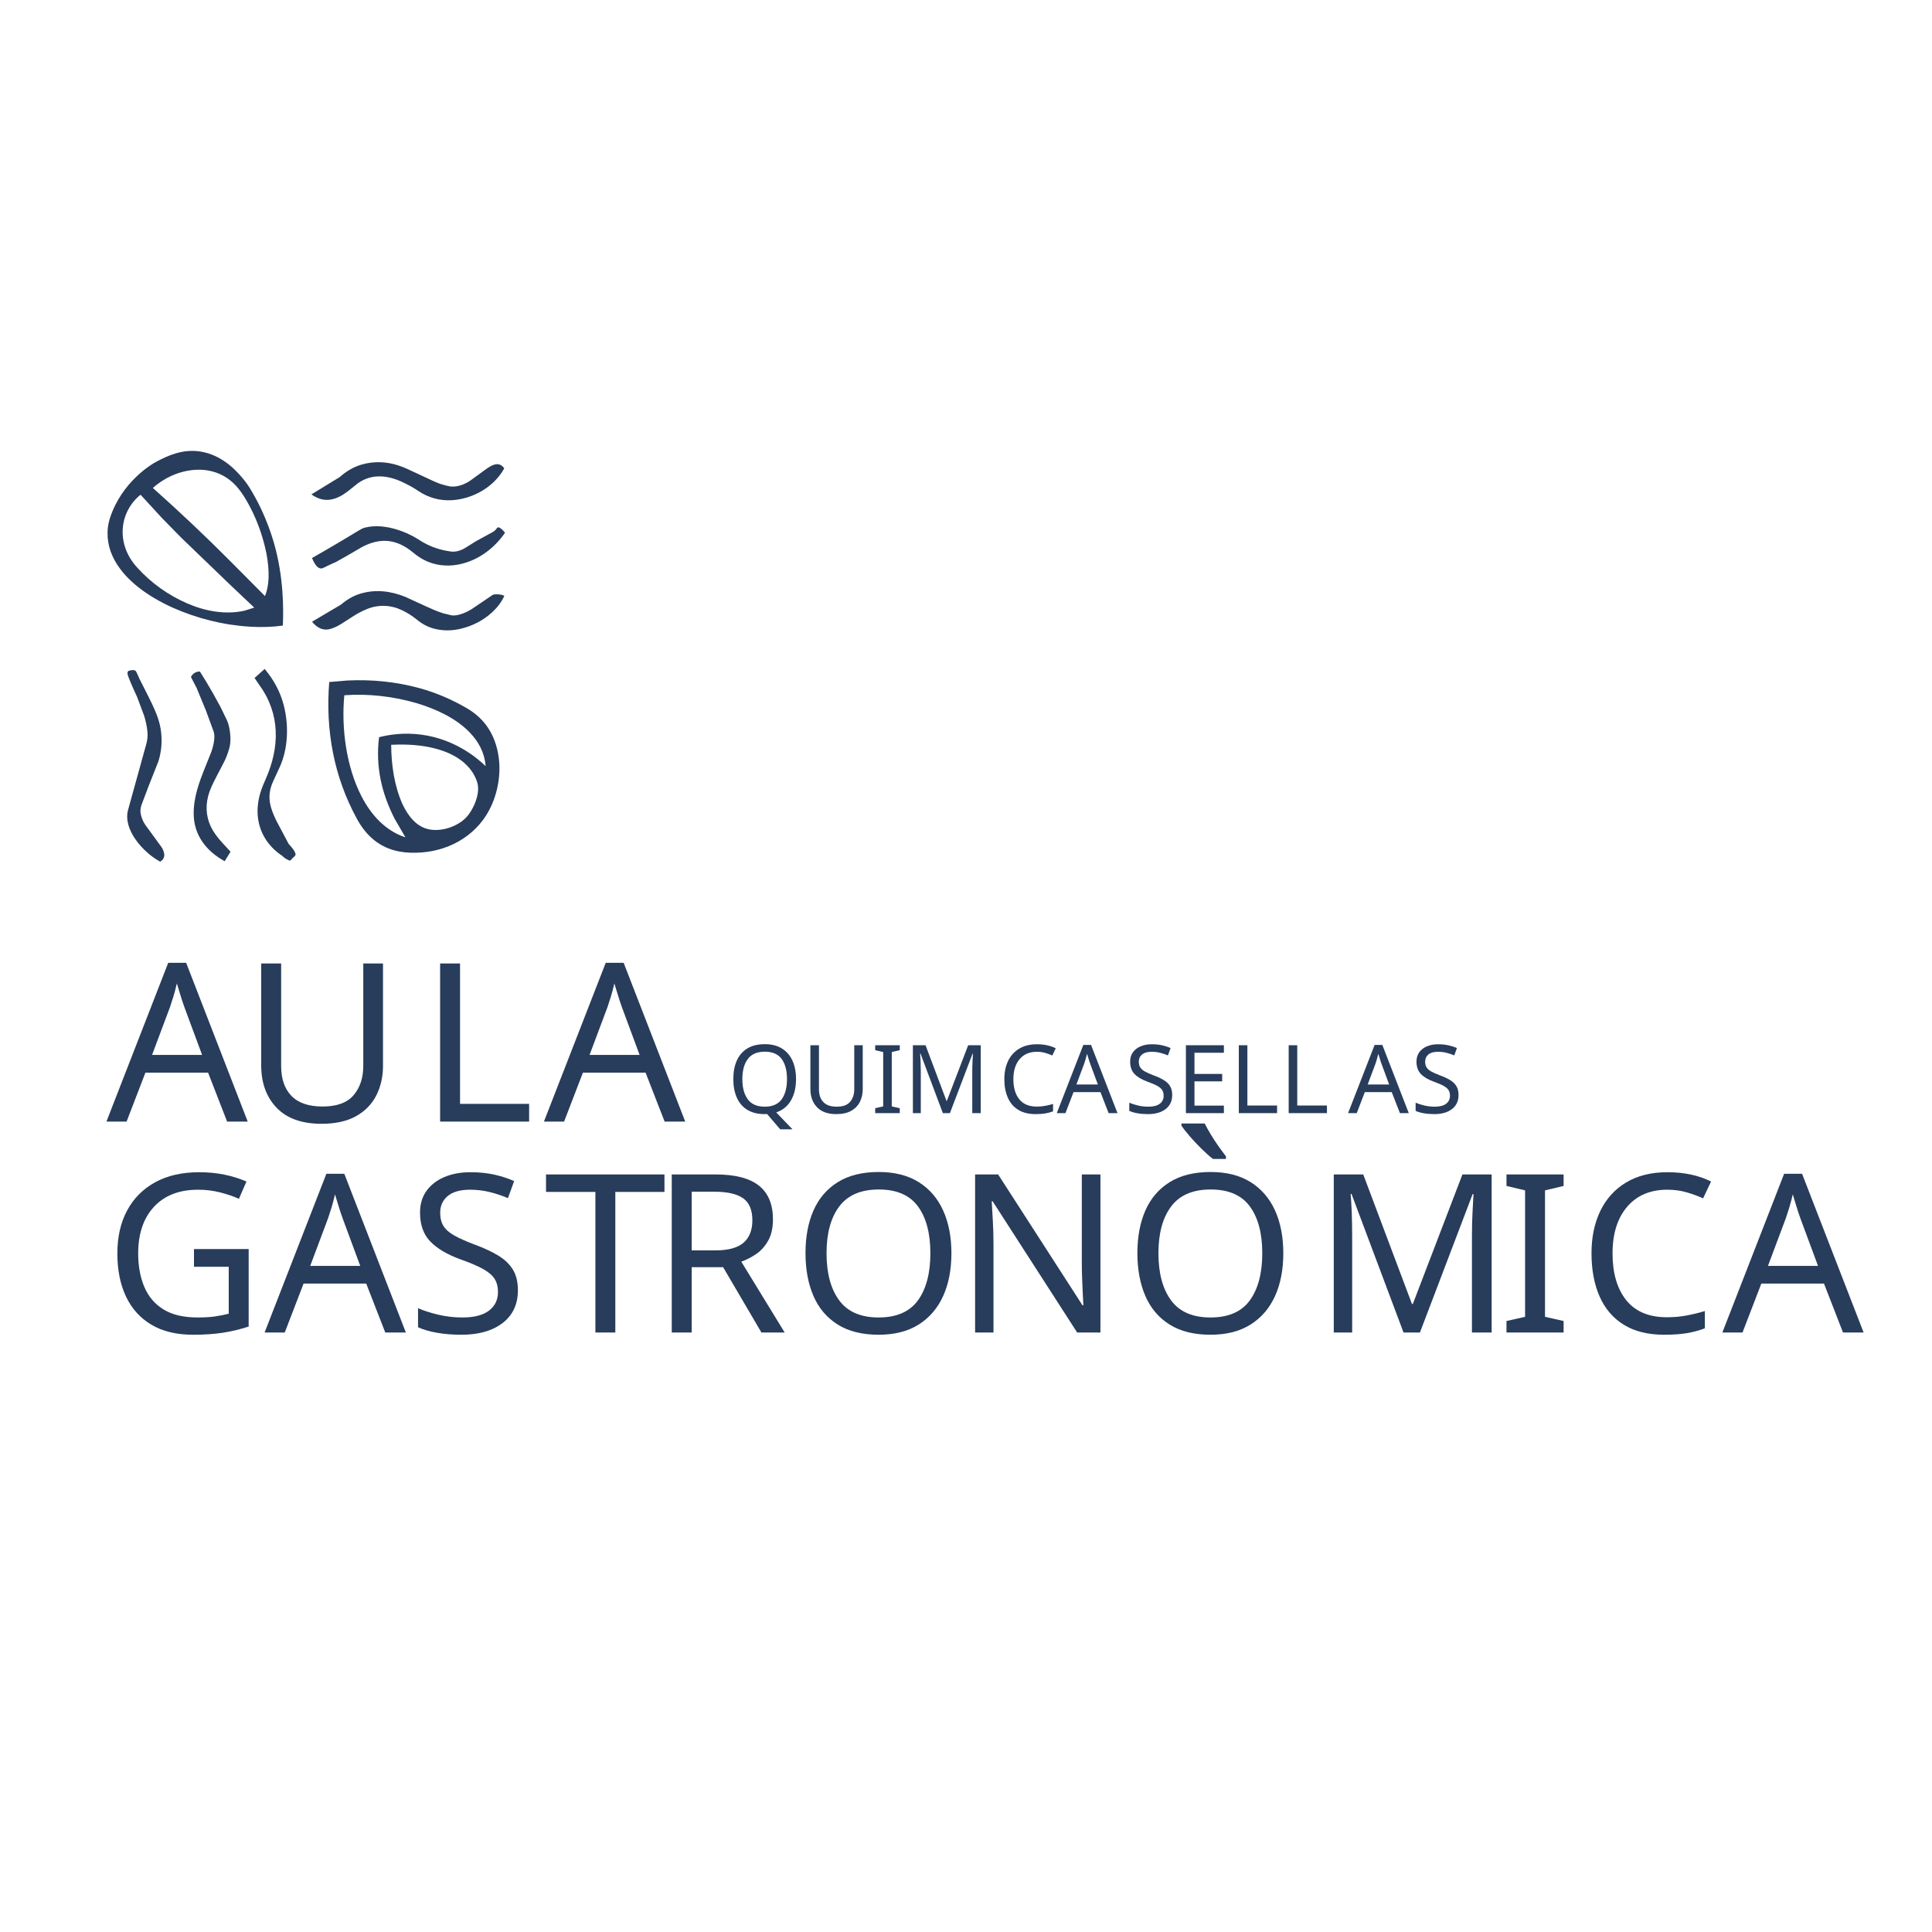
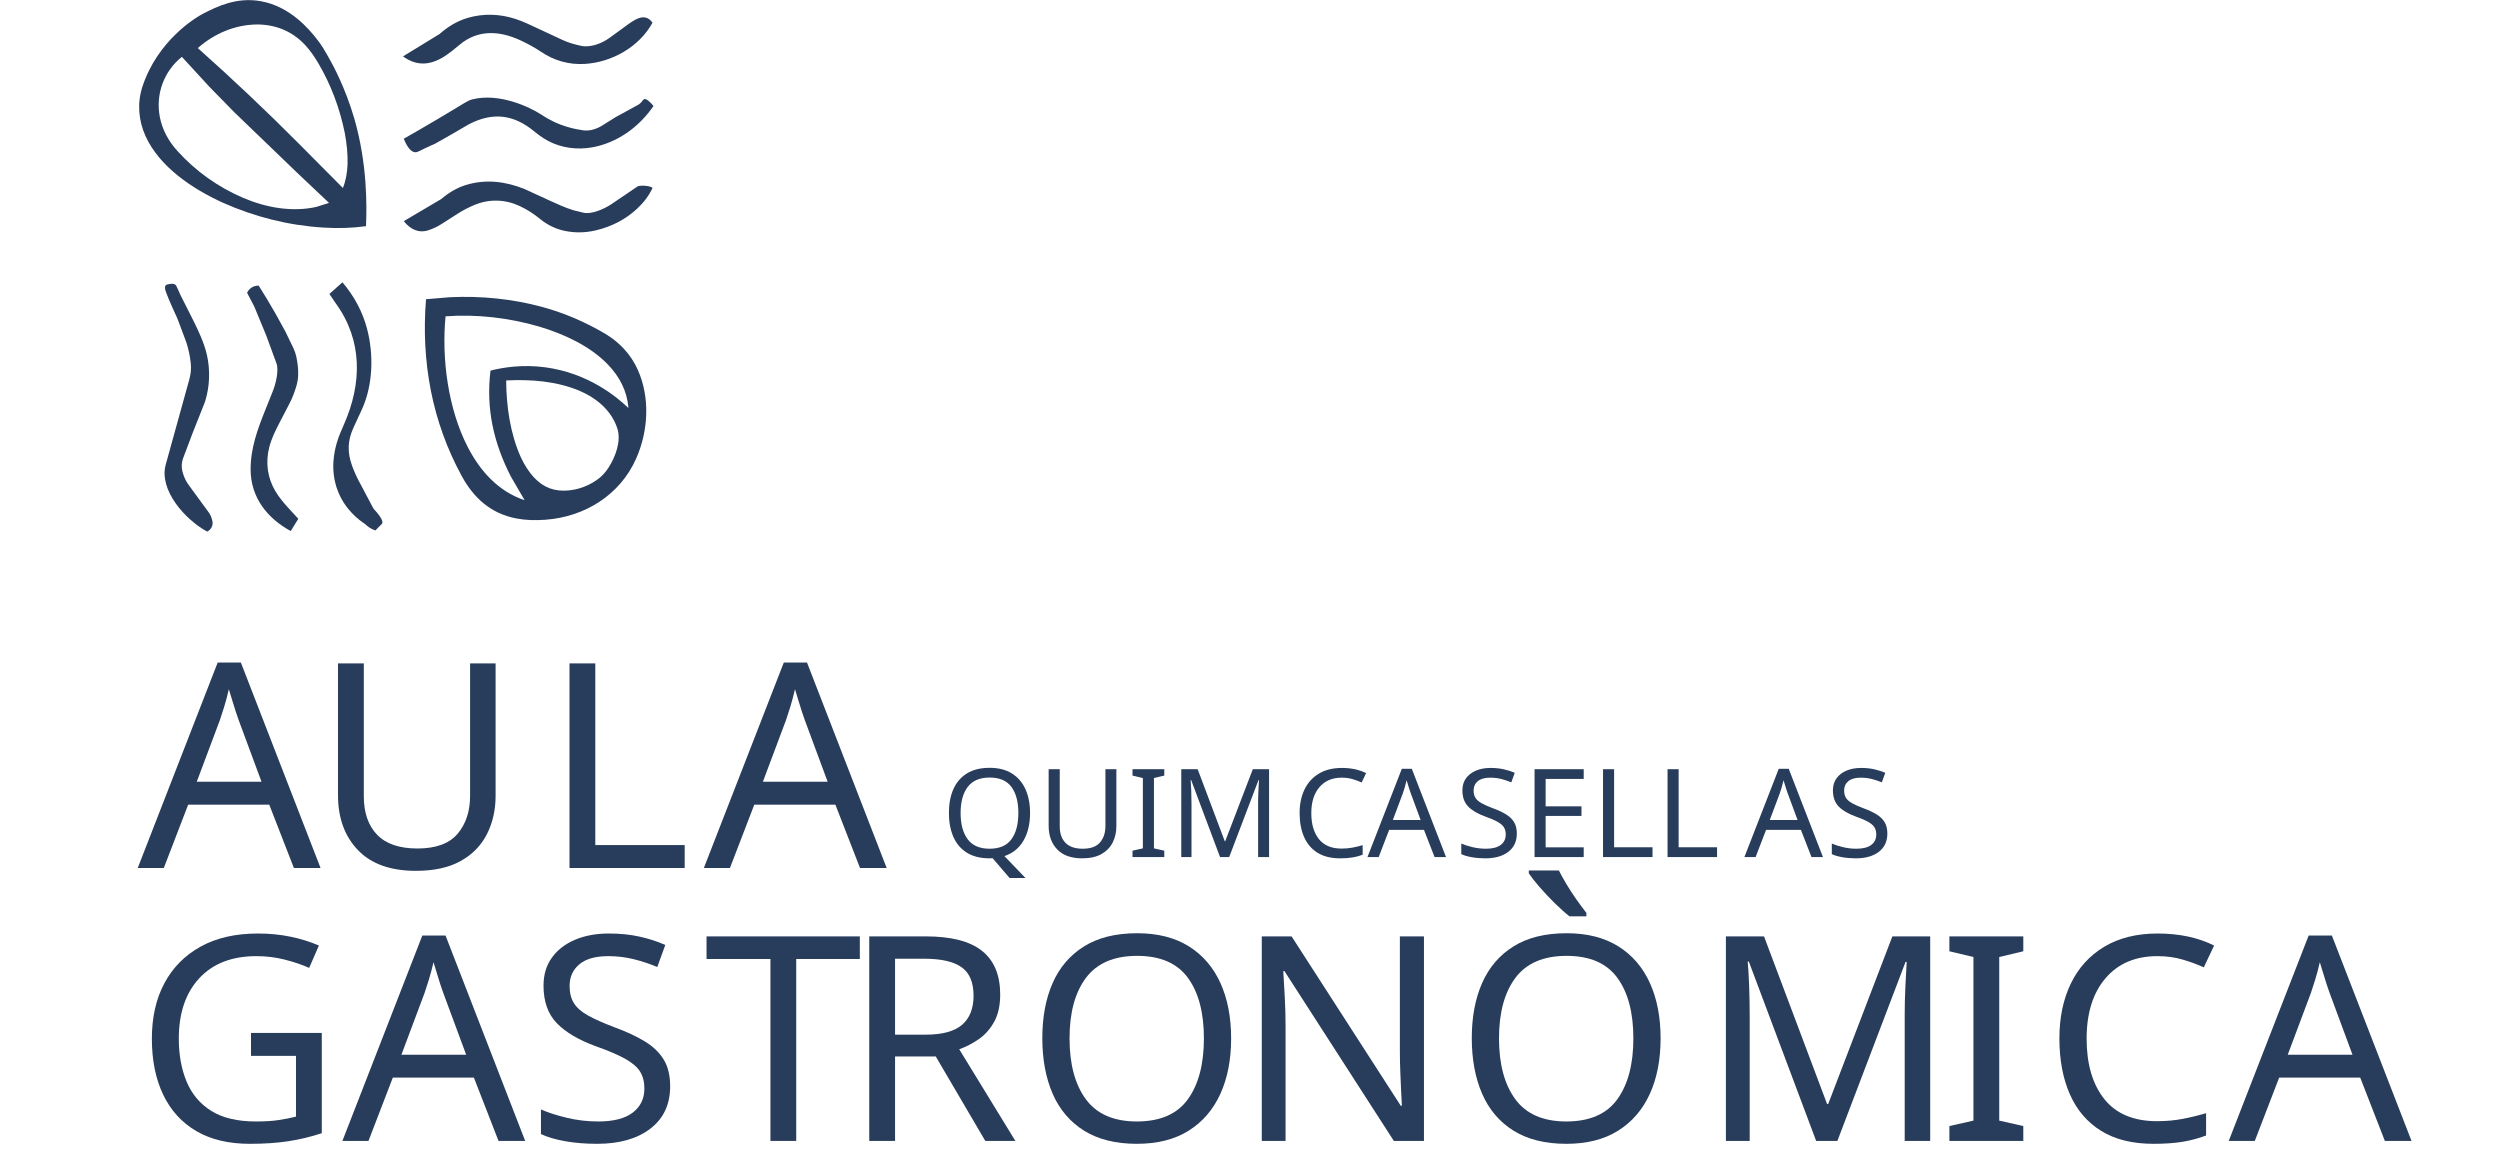
- <svg xmlns="http://www.w3.org/2000/svg" id="Capa_1" data-name="Capa 1" viewBox="0 0 3000 3000">
+ <svg xmlns="http://www.w3.org/2000/svg" id="Capa_1" data-name="Capa 1" viewBox="0 700 3000 1400">
  <defs>
    <style>
      .cls-1 {
        font-family: SenlotSerif-NorLig, 'Senlot Serif';
        font-size: 343.81px;
      }

      .cls-1, .cls-2, .cls-3 {
        fill: #283c5b;
      }

      .cls-2 {
        font-family: RalewayRoman-Medium, Raleway;
        font-size: 147.77px;
        font-variation-settings: 'wght' 500;
        font-weight: 500;
      }

      .cls-4 {
        letter-spacing: -.02em;
      }

      .cls-5 {
        letter-spacing: 0em;
      }

      .cls-6 {
        letter-spacing: 0em;
      }

      .cls-7 {
        letter-spacing: .06em;
      }

      .cls-8 {
        letter-spacing: .06em;
      }

      .cls-9 {
        letter-spacing: .07em;
      }

      .cls-10 {
        letter-spacing: .07em;
      }

      .cls-11 {
        letter-spacing: .06em;
      }

      .cls-12 {
        letter-spacing: .06em;
      }

      .cls-13 {
        letter-spacing: .06em;
      }

      .cls-14 {
        letter-spacing: .05em;
      }

      .cls-15 {
        letter-spacing: .04em;
      }

      .cls-16 {
        letter-spacing: .04em;
      }

      .cls-17 {
        letter-spacing: .03em;
      }
    </style>
  </defs>
  <g>
    <path class="cls-3" d="M763.4,1250.25c-19.35,43.78-61.79,70.01-108.91,73.44-11.84.86-23.21.69-34.79-1.52-30.26-5.77-50.97-24.12-65.49-50.7-35.88-65.65-49-137.87-42.98-212.41l28.37-2.39c37.73-1.8,75.41,1.91,111.87,11.91,26.12,7.17,50.84,17.87,74.09,31.52,17.5,10.27,31.31,24.84,39.69,43.45,15.04,33.4,12.85,73.44-1.85,106.69ZM588.58,1144.72c15.26-3.87,38.22-7.58,65.52-3.98,52.04,6.87,86.27,35.89,99.27,48.2.42.74.66.63.72-.11-1.9-20.4-10.84-37.09-24.79-51.57-21.48-22.29-52.94-36.59-82.46-45.41-35.88-10.5-74.82-15.02-112.18-12.26-4.87,51.07,3.04,110.95,26.61,156.8,14.7,28.6,36.76,53.46,68.29,63.86l-16.58-28.52c-20.59-40.18-29.97-81.58-24.38-127.02ZM715.98,1276.11c6.02-4.15,10.46-9.06,14.29-15,8.37-12.97,15.32-31.91,10.63-46.66-6.92-21.73-24.91-36.72-45.52-45.55-27.76-11.52-57.84-13.84-87.97-12.37.19,31.15,4.8,63.49,17.48,91.94,4.32,9.28,9.5,17.76,16.56,25.16,11.12,11.64,24.31,16.39,40.48,14.92,12.31-1.12,23.75-5.35,34.04-12.44Z" />
    <path class="cls-3" d="M388.13,973.1c-41.99-2.54-82.72-12.91-120.84-29.91-36.13-16.44-75.88-42.89-92.63-79.83-8.52-18.78-10.23-39.8-3.69-59.56,18.09-54.72,62.72-82.34,73.55-87.82,15.4-7.8,39.15-19.85,68.65-14.51,35.6,6.45,58.1,34.33,66.15,44.31,6.77,8.39,10.55,15.14,16.57,25.89,3.41,6.09,18.6,33.69,29.33,70.82,15.37,53.19,15.14,103.66,13.98,128.91-16.95,2.36-33.67,2.76-51.08,1.7ZM417.07,897.38c.35-12.93-.98-24.92-3.25-37.37-6-29.9-16.65-58.5-32.18-84.71-4.41-7.44-9.1-14.24-14.85-20.58-15.01-16.56-34.77-25-57.18-25.36-26.81-.04-51.95,10.53-72.27,28.3,41.39,36.9,81.57,74.79,120.7,114.15l53.42,53.75c3.74-9.22,5.1-18.37,5.61-28.18ZM379.76,948.24l15.05-4.76-38.7-36.63-74.81-72.03-29.87-30.5-33.18-36.13c-21.57,17.3-31.76,44.88-26.44,72.26,2.97,15.31,10.37,28.8,20.8,40.39,22.03,24.47,49,43.68,79.33,56.66,27.22,11.65,58.75,17.35,87.83,10.74Z" />
    <path class="cls-3" d="M714.8,976.48c-12.54,2.92-24.74,3.12-37.06.58-11.1-2.29-20.95-7.19-29.67-14.31-7.62-6.22-15.55-11.33-24.39-15.48-17.42-8.17-36.66-8.74-54.4-1.3-7.03,2.95-13.52,6.27-19.97,10.4l-19.07,12.21c-5.08,3.25-10.28,5.76-15.97,7.65-11.97,3.97-21.9-1.07-29.72-10.85l44.92-26.53c8.84-7.49,18.42-13.39,29.51-16.82,23.8-7.35,47.66-4.41,70.54,4.84l30.1,13.84c9.53,4.38,18.7,8.56,28.7,11.66l12.01,2.92c9.34,2.27,25.13-4.71,33.19-10.18l18.92-12.82,12.67-8.61c3.09-1.51,14.29-1.1,18,1.71-4.48,9.68-10.75,17.76-18.51,24.99-13.98,13.03-30.94,21.71-49.8,26.09Z" />
    <path class="cls-3" d="M783.02,727.24c-15.88,28.91-48.44,47.4-81.08,49.45-19.17,1.2-37.1-3.98-52.74-14.56-7.69-5.2-15.52-9.39-23.87-13.35-25.39-12.02-51.79-13.79-74,5.11-6.27,5.33-12.42,10.19-19.36,14.63-16.88,10.08-32.34,10.72-48.38-.86l43.81-26.8c9.93-8.76,20.98-15.57,33.73-19.35,18.94-5.61,38.8-4.9,57.54,1.25,9.61,3.15,18.19,7.43,27.33,11.69l29.07,13.52c7.2,3.35,14.61,5.4,22.36,7.06,11.1,2.38,24.89-2.97,33.81-9.46l17.57-12.79c11.16-8.13,24.56-19.2,34.21-5.53Z" />
    <path class="cls-3" d="M664.12,872.1c-8.89-3.66-16.08-8.71-23.25-14.61-24.56-20.18-49.39-23.18-77.89-8.53l-21.51,12.49-19.67,11.16c-1.15.48-2.99,1.27-5.25,2.28-13.03,5.82-15.12,8.02-18.39,7.8-2.84-.19-8-2.27-13.67-16.2,8.97-5.1,22.5-12.86,38.9-22.53,37.59-22.18,37.22-23.15,43.66-24.76,31.64-7.92,67.57,8.7,82.2,18.11,3.26,2.1,11.28,7.58,23.46,12.24,9.86,3.77,18.43,5.47,24.06,6.31,2.74.57,7.42,1.39,12.94.13,4.59-1.05,9.07-2.94,12.27-4.94l17.03-10.63c8.13-4.45,16.26-8.89,24.39-13.34,1.31-.59,3.35-1.67,5.35-3.57,2.48-2.36,2.74-3.92,4.1-4.46,1.65-.65,4.78.24,11.37,8.17-16.08,23.33-39.24,41.06-66.58,48.08-17.8,4.58-36.32,3.87-53.53-3.2Z" />
    <path class="cls-3" d="M238.74,1298.83l11.77,16.12c2.22,3.04,3.53,6.55,4.34,10.23,1.17,5.29-1.49,10.45-6.2,12.74-26.31-14.11-58.24-49.78-49.76-80.42l28.27-102.15c1.8-6.52,2.45-12.5,1.77-19.25-.86-8.53-2.59-16.6-5.16-24.81l-10.87-29.02c-1.06-2.27-10.31-22.12-13.85-32.15-.66-1.86-1.96-5.75-.17-7.72.71-.78,1.63-.97,3.3-1.32,2.42-.5,5.54-1.14,7.97.41.95.6,1.44,1.32,3.86,6.74,1.06,2.38,1.93,4.4,2.56,5.88,1.11,2.18,2.76,5.43,4.75,9.36,8.83,17.47,13.25,26.21,15.22,30.54,5.93,13.01,12.18,26.74,13.91,45.34,1.01,10.87.14,19.68-.26,23.04-.93,7.94-2.61,14.66-4.23,19.85l-14.92,37.66-11.18,29.64c-2.02,5.36-2.39,10.67-.91,16.29,1.5,5.7,3.74,11.06,7.24,15.84l12.54,17.15Z" />
    <path class="cls-3" d="M354.35,1318.61c1.21,1.3,2.42,2.6,3.63,3.9-3.03,4.92-6.06,9.85-9.1,14.77-28.17-15.35-47.82-40.16-48.13-73.28-.24-25.89,8.35-48.96,17.82-72.6l8.82-22.01c3.58-8.93,7.44-24.96,4.38-33.3l-12.14-33.12-14.43-34.97-8.71-16.69c2.47-5.33,8-8.83,13.94-8.54,6.7,10.58,13.42,21.7,20.07,33.37,4.12,7.23,8.05,14.36,11.79,21.39l9.77,20.18c3.16,6.53,4.32,13.45,5.23,20.68,1.1,8.71.74,17.09-1.82,25.48-2.08,6.81-4.39,13.2-7.67,19.53l-12.56,24.2c-4.94,9.52-9.47,18.69-12.14,29.09-4.67,18.23-2.19,36.91,7.54,53.01,4.37,7.22,9.52,13.45,15.22,19.67l8.48,9.25Z" />
    <path class="cls-3" d="M450.51,1336.54c-1.81-.58-4.14-1.52-6.63-3.07-2.48-1.54-4.35-3.2-5.68-4.56-7.5-4.9-23.87-17.14-32.6-39.23-10.1-25.53-4.15-48.89-1.38-58.42,2.21-7.59,5.17-14.38,8.37-21.6,21.89-49.28,22.76-100.93-9.62-145.57-2.56-3.78-5.13-7.55-7.69-11.33,1.59-1.43,3.17-2.86,4.76-4.29l10.91-9.72c13.77,16.24,24.11,35.09,29.53,55.81,8.13,31.09,7.18,67.75-6.38,97.13l-10.02,21.72c-7.12,15.42-7.38,29.67-1.54,45.64,2.94,8.03,6.44,15.44,10.59,22.93,5.03,9.48,10.06,18.96,15.08,28.44,10.49,11.29,11.52,15.87,10.3,17.92-.39.65-.99,1.01-4.38,4.44-1.57,1.59-2.83,2.91-3.62,3.76Z" />
  </g>
  <text class="cls-1" transform="translate(165.29 1741.57)">
    <tspan class="cls-17" x="0" y="0">A</tspan>
    <tspan class="cls-9" x="209.38" y="0">UL</tspan>
    <tspan class="cls-16" x="679.35" y="0">A</tspan>
  </text>
  <text class="cls-1" transform="translate(161.27 2069.14)">
    <tspan class="cls-12" x="0" y="0">G</tspan>
    <tspan class="cls-13" x="249.6" y="0">A</tspan>
    <tspan class="cls-9" x="470.33" y="0">ST</tspan>
    <tspan class="cls-14" x="848.5" y="0">R</tspan>
    <tspan class="cls-11" x="1068.54" y="0">O</tspan>
    <tspan class="cls-7" x="1319.52" y="0">N</tspan>
    <tspan class="cls-9" x="1583.9" y="0">ÒM</tspan>
    <tspan class="cls-8" x="2164.24" y="0">I</tspan>
    <tspan class="cls-10" x="2289.04" y="0">C</tspan>
    <tspan class="cls-15" x="2513.2" y="0">A</tspan>
  </text>
  <text class="cls-2" transform="translate(1129.68 1728.51)">
    <tspan class="cls-5" x="0" y="0">QUIM </tspan>
    <tspan class="cls-4" x="420.84" y="0">CA</tspan>
    <tspan class="cls-6" x="616.34" y="0">SELL</tspan>
    <tspan class="cls-4" x="963.59" y="0">A</tspan>
    <tspan class="cls-6" x="1060.97" y="0">S</tspan>
  </text>
</svg>
